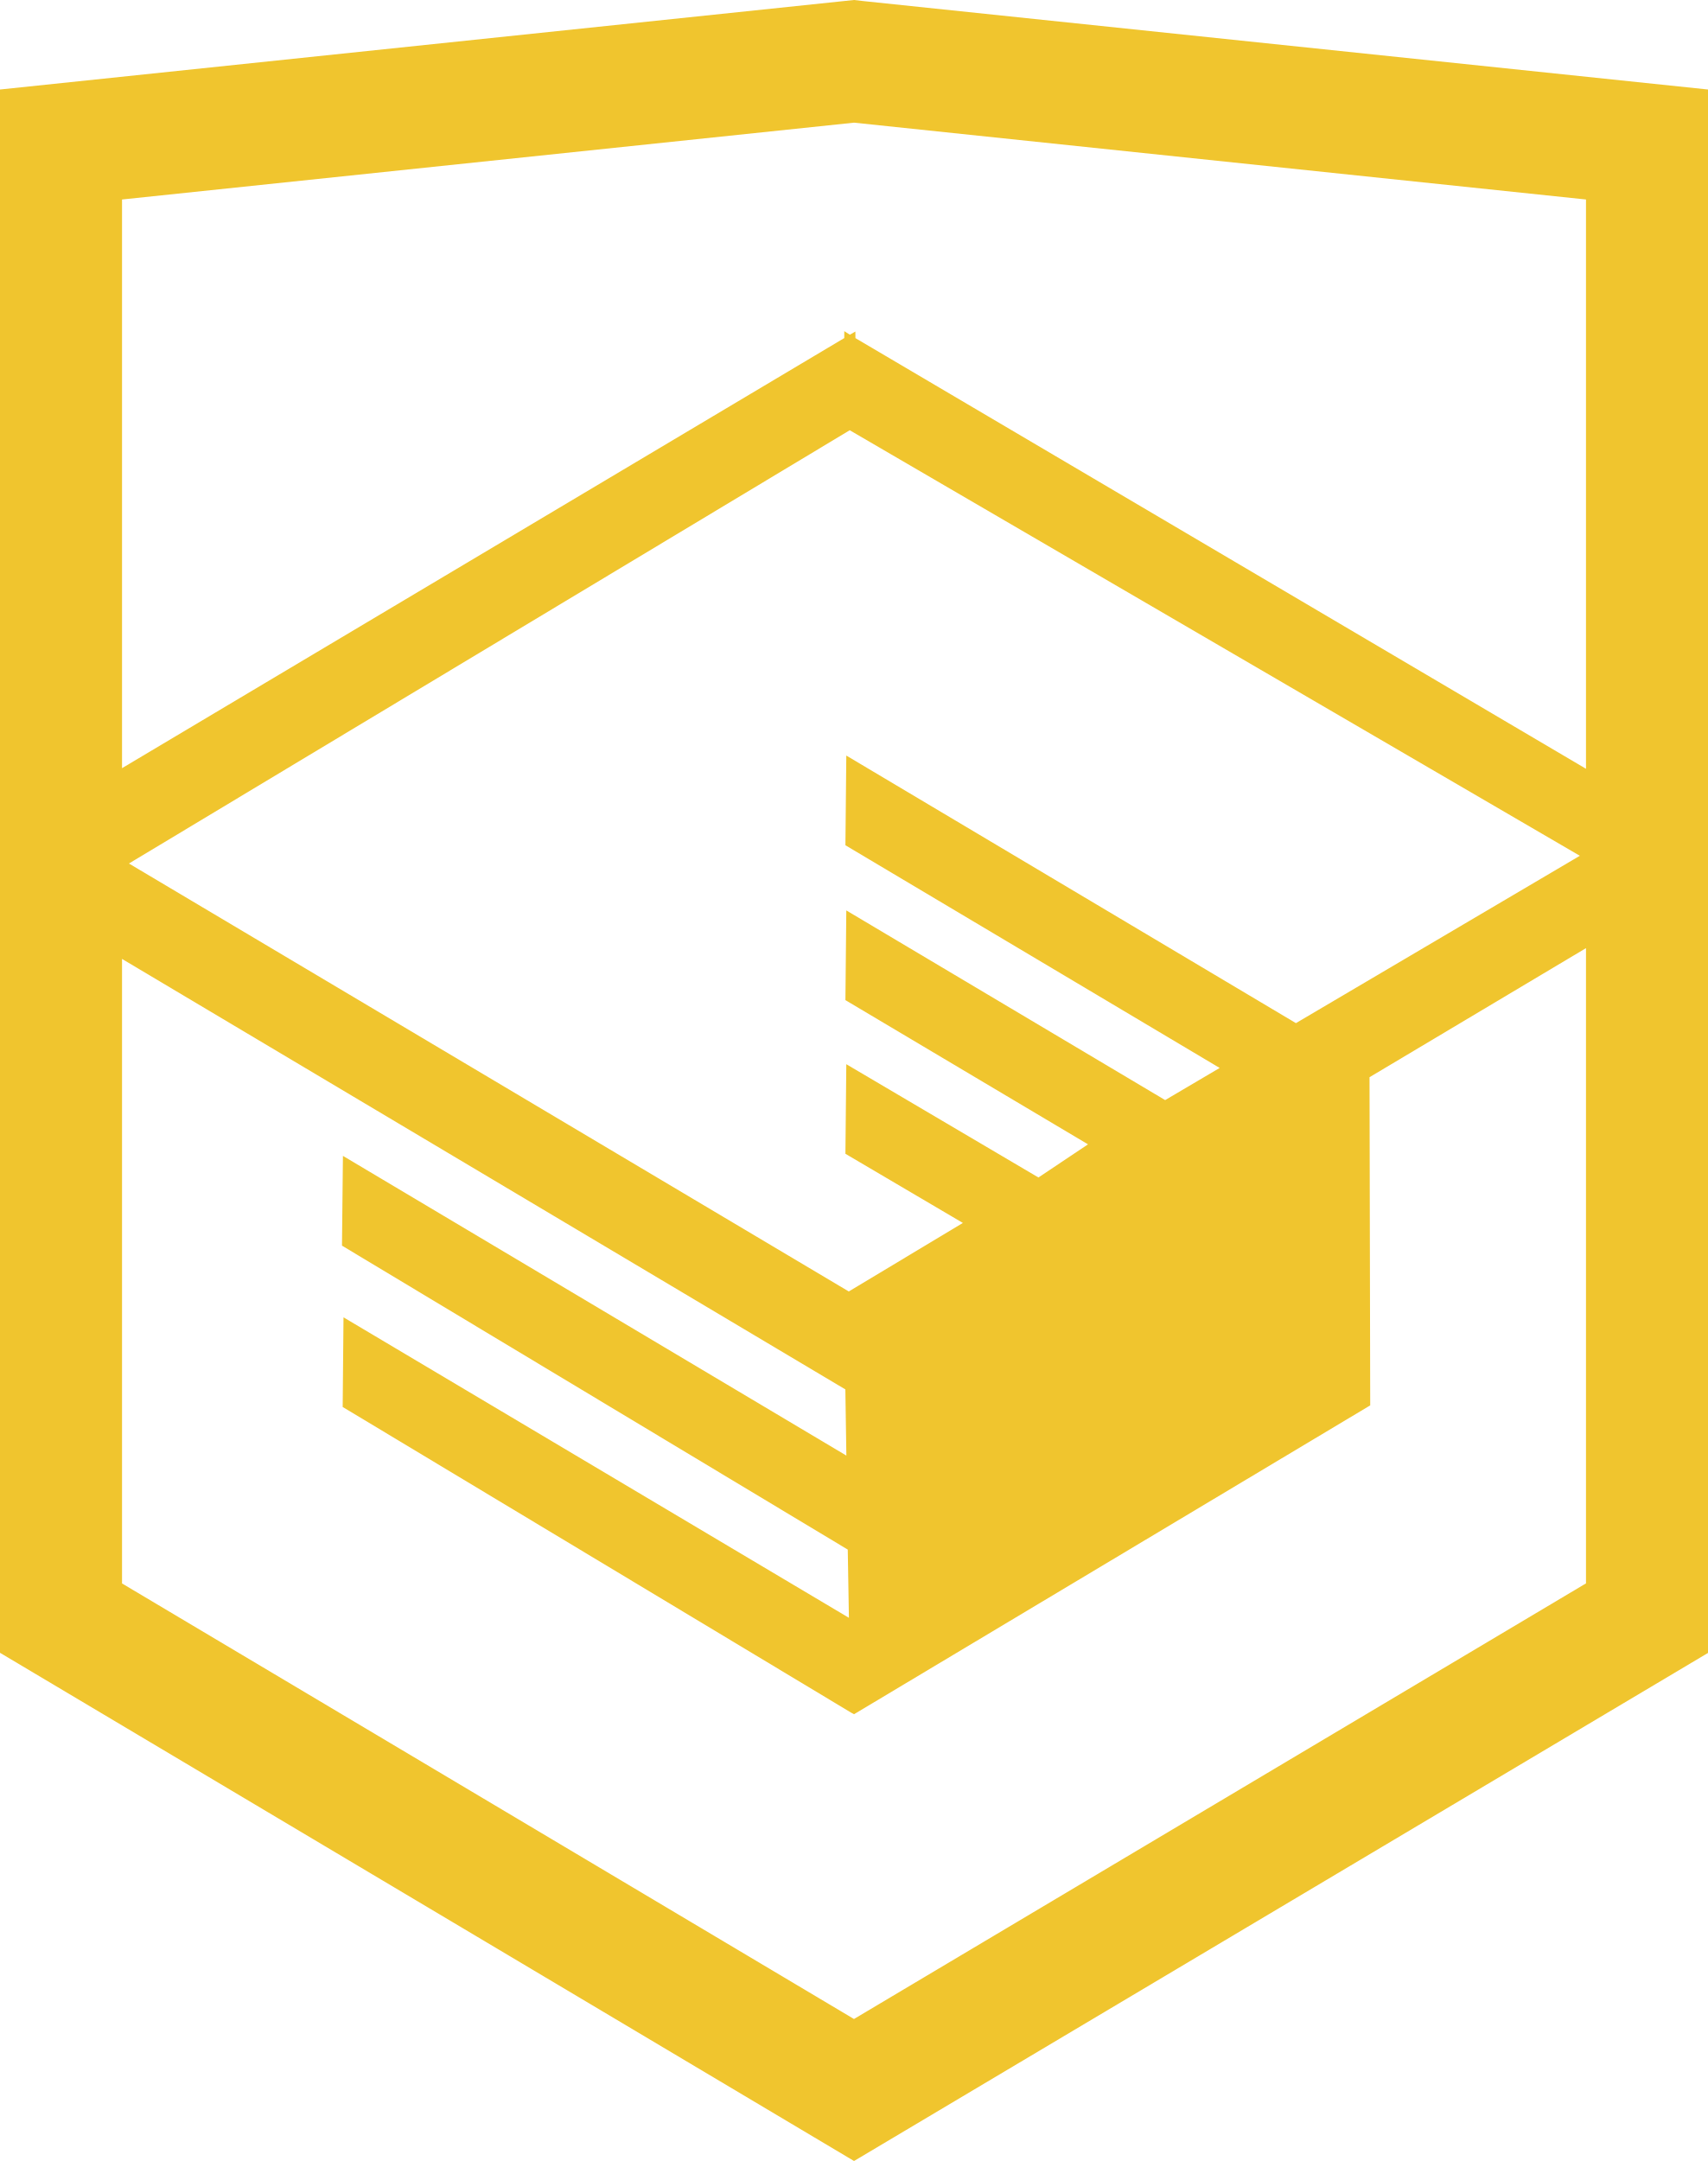
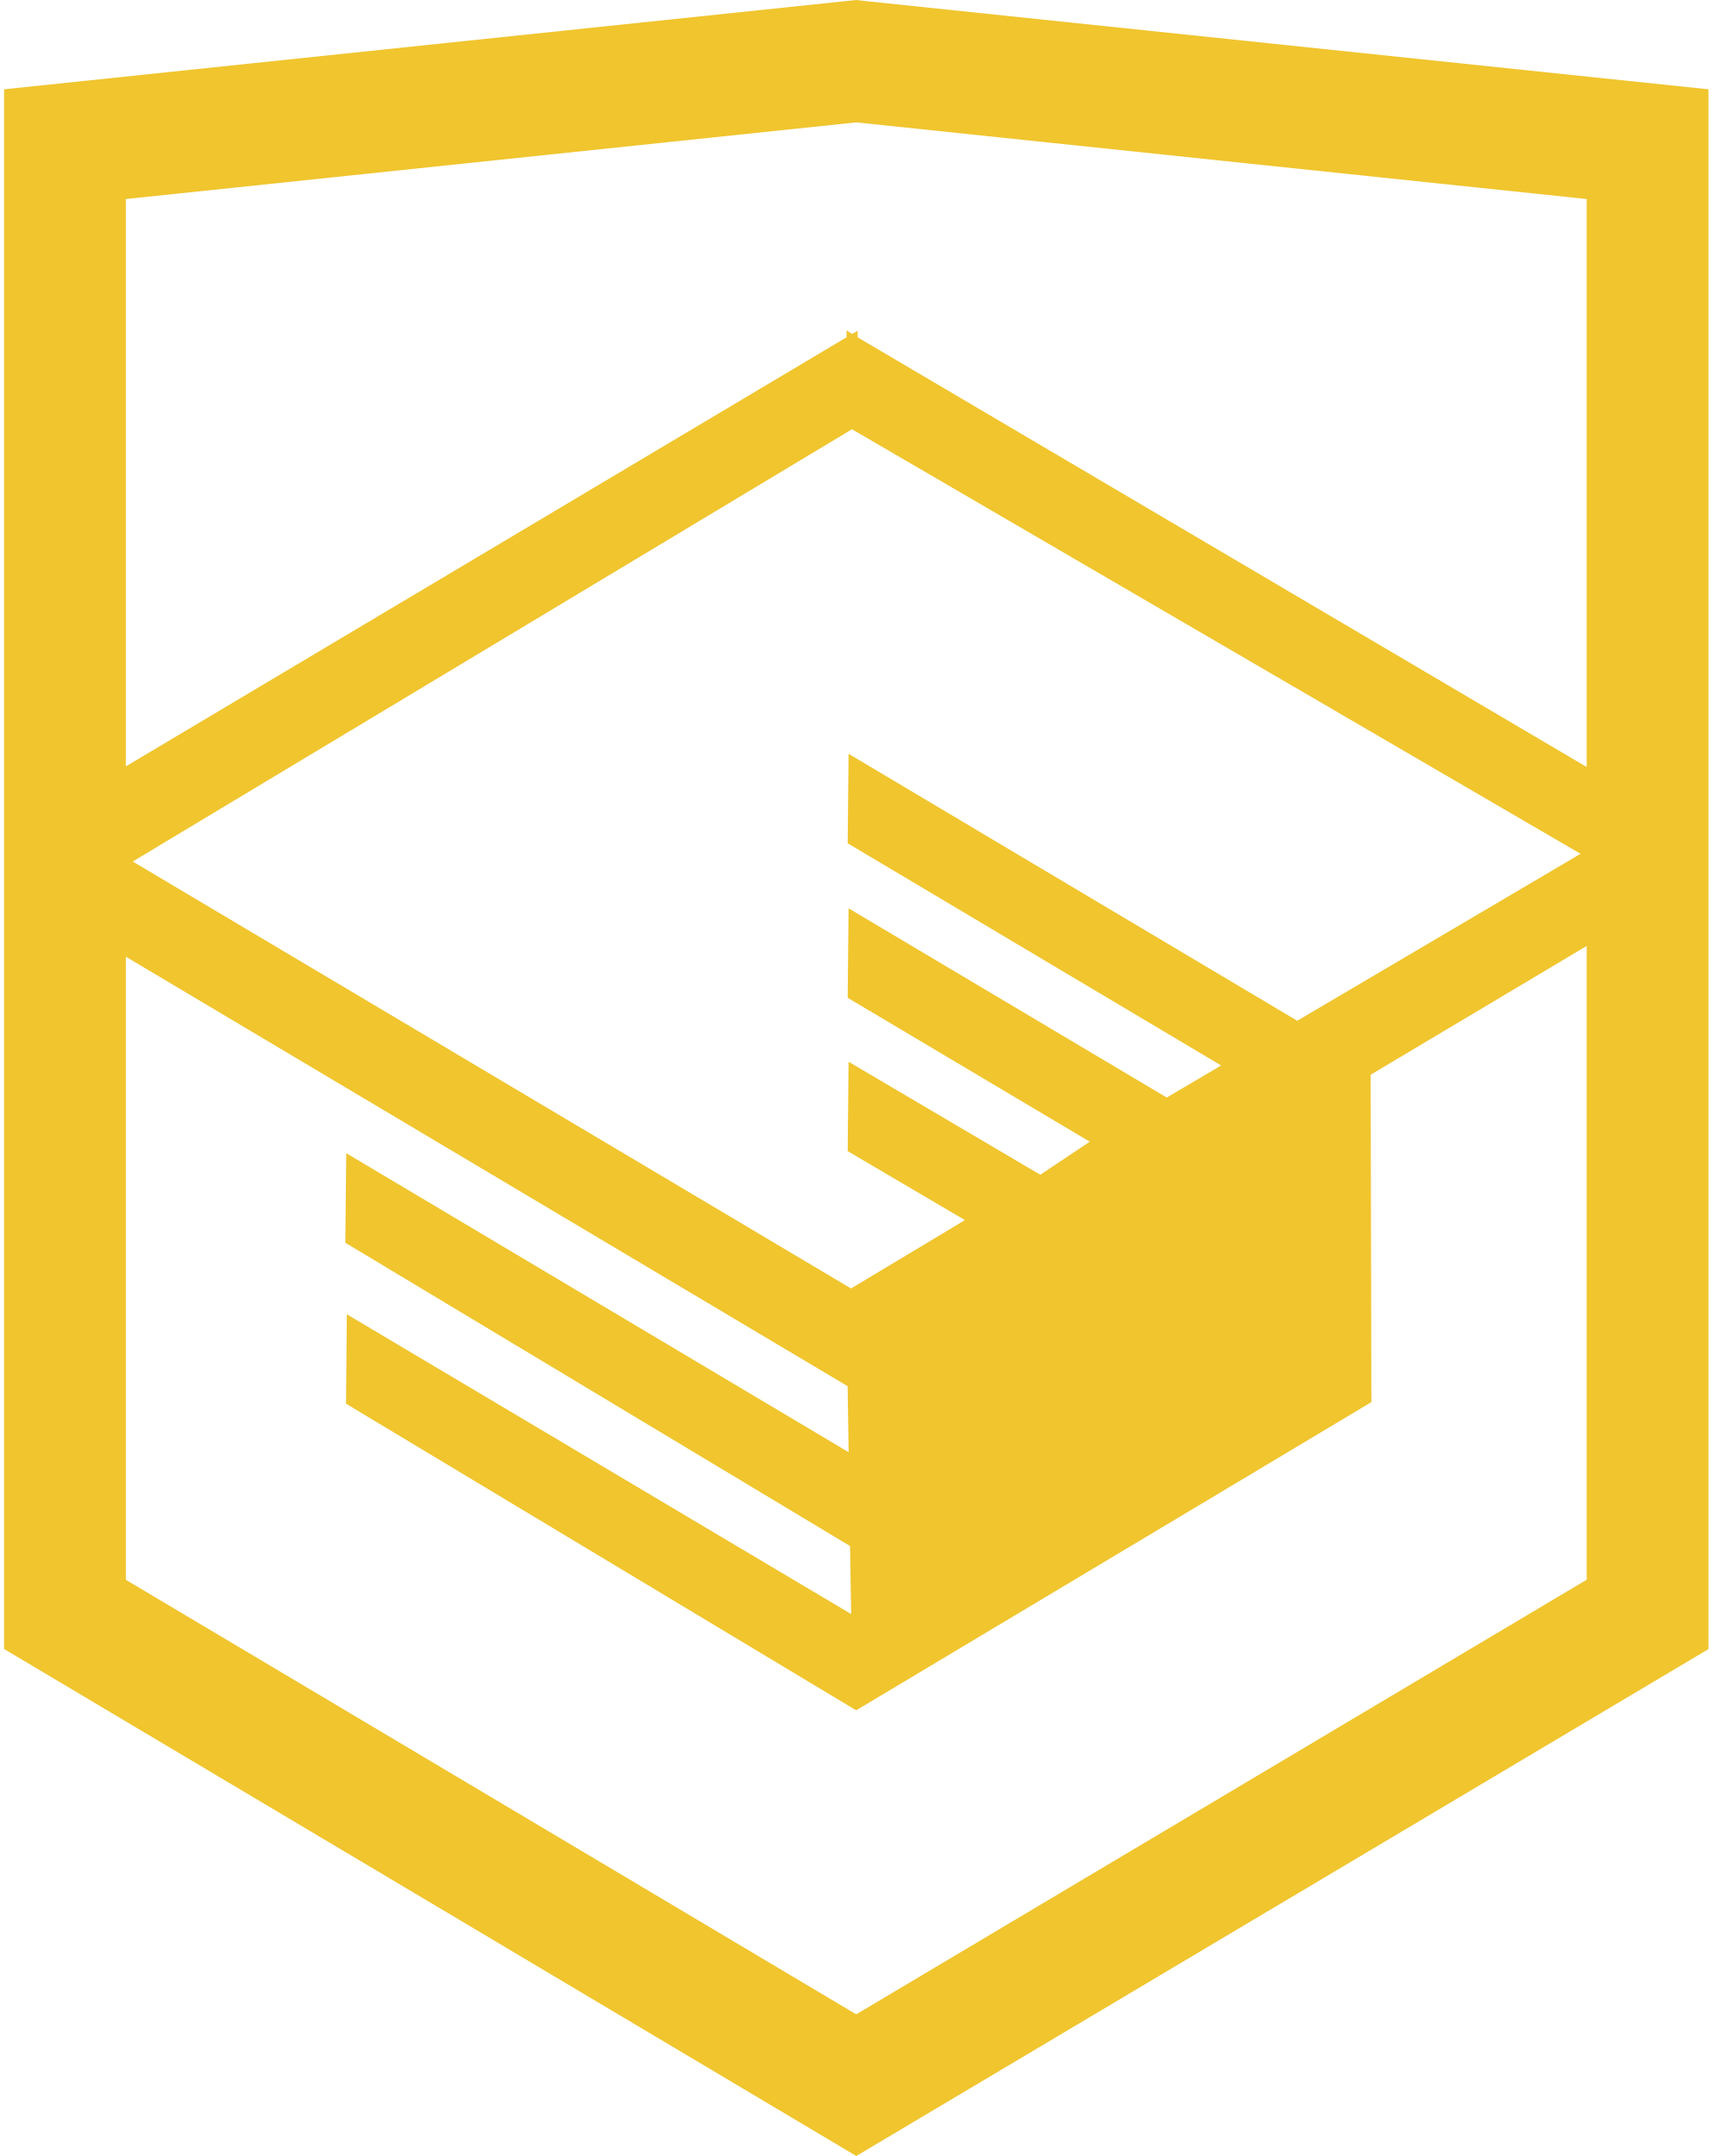
- <svg xmlns="http://www.w3.org/2000/svg" version="1.1" id="Layer_1" x="0px" y="0px" width="26.943px" height="34.09px" viewBox="0 0 26.943 34.09" enable-background="new 0 0 26.943 34.09" xml:space="preserve">
+ <svg xmlns="http://www.w3.org/2000/svg" version="1.1" id="Layer_1" x="0px" y="0px" width="27px" height="34px" viewBox="0 0 26.943 34.09" enable-background="new 0 0 26.943 34.09" xml:space="preserve">
  <path fill="#f0c52e" d="M13.62,0.017L13.472,0L0,1.412v24.661l13.473,8.017l13.43-7.99l0.042-0.025V1.412L13.62,0.017z M25.019,12.127L13.495,5.334 L13.494,5.23l-0.087,0.05l-0.088-0.056v0.109L1.925,12.118V3.147l11.548-1.212l11.547,1.212V12.127z M13.405,6.787L24.923,13.5 l-4.479,2.64l-7.093-4.221l-0.014,1.415l5.904,3.513l-0.86,0.507l-5.03-2.992l-0.014,1.415l3.827,2.275l-0.782,0.523l-3.031-1.787 l-0.014,1.413l1.853,1.091l-1.8,1.081L2.034,13.622L13.405,6.787z M1.925,15.127l11.411,6.791l0.016,1.044L5.41,18.234L5.395,19.65 l7.979,4.795l0.018,1.076l-7.973-4.74l-0.013,1.414l8.021,4.822l0.046,0.025l8.143-4.872l-0.011-5.177l3.415-2.036v10.021 L13.472,31.85L1.925,24.979V15.127z" />
</svg>
